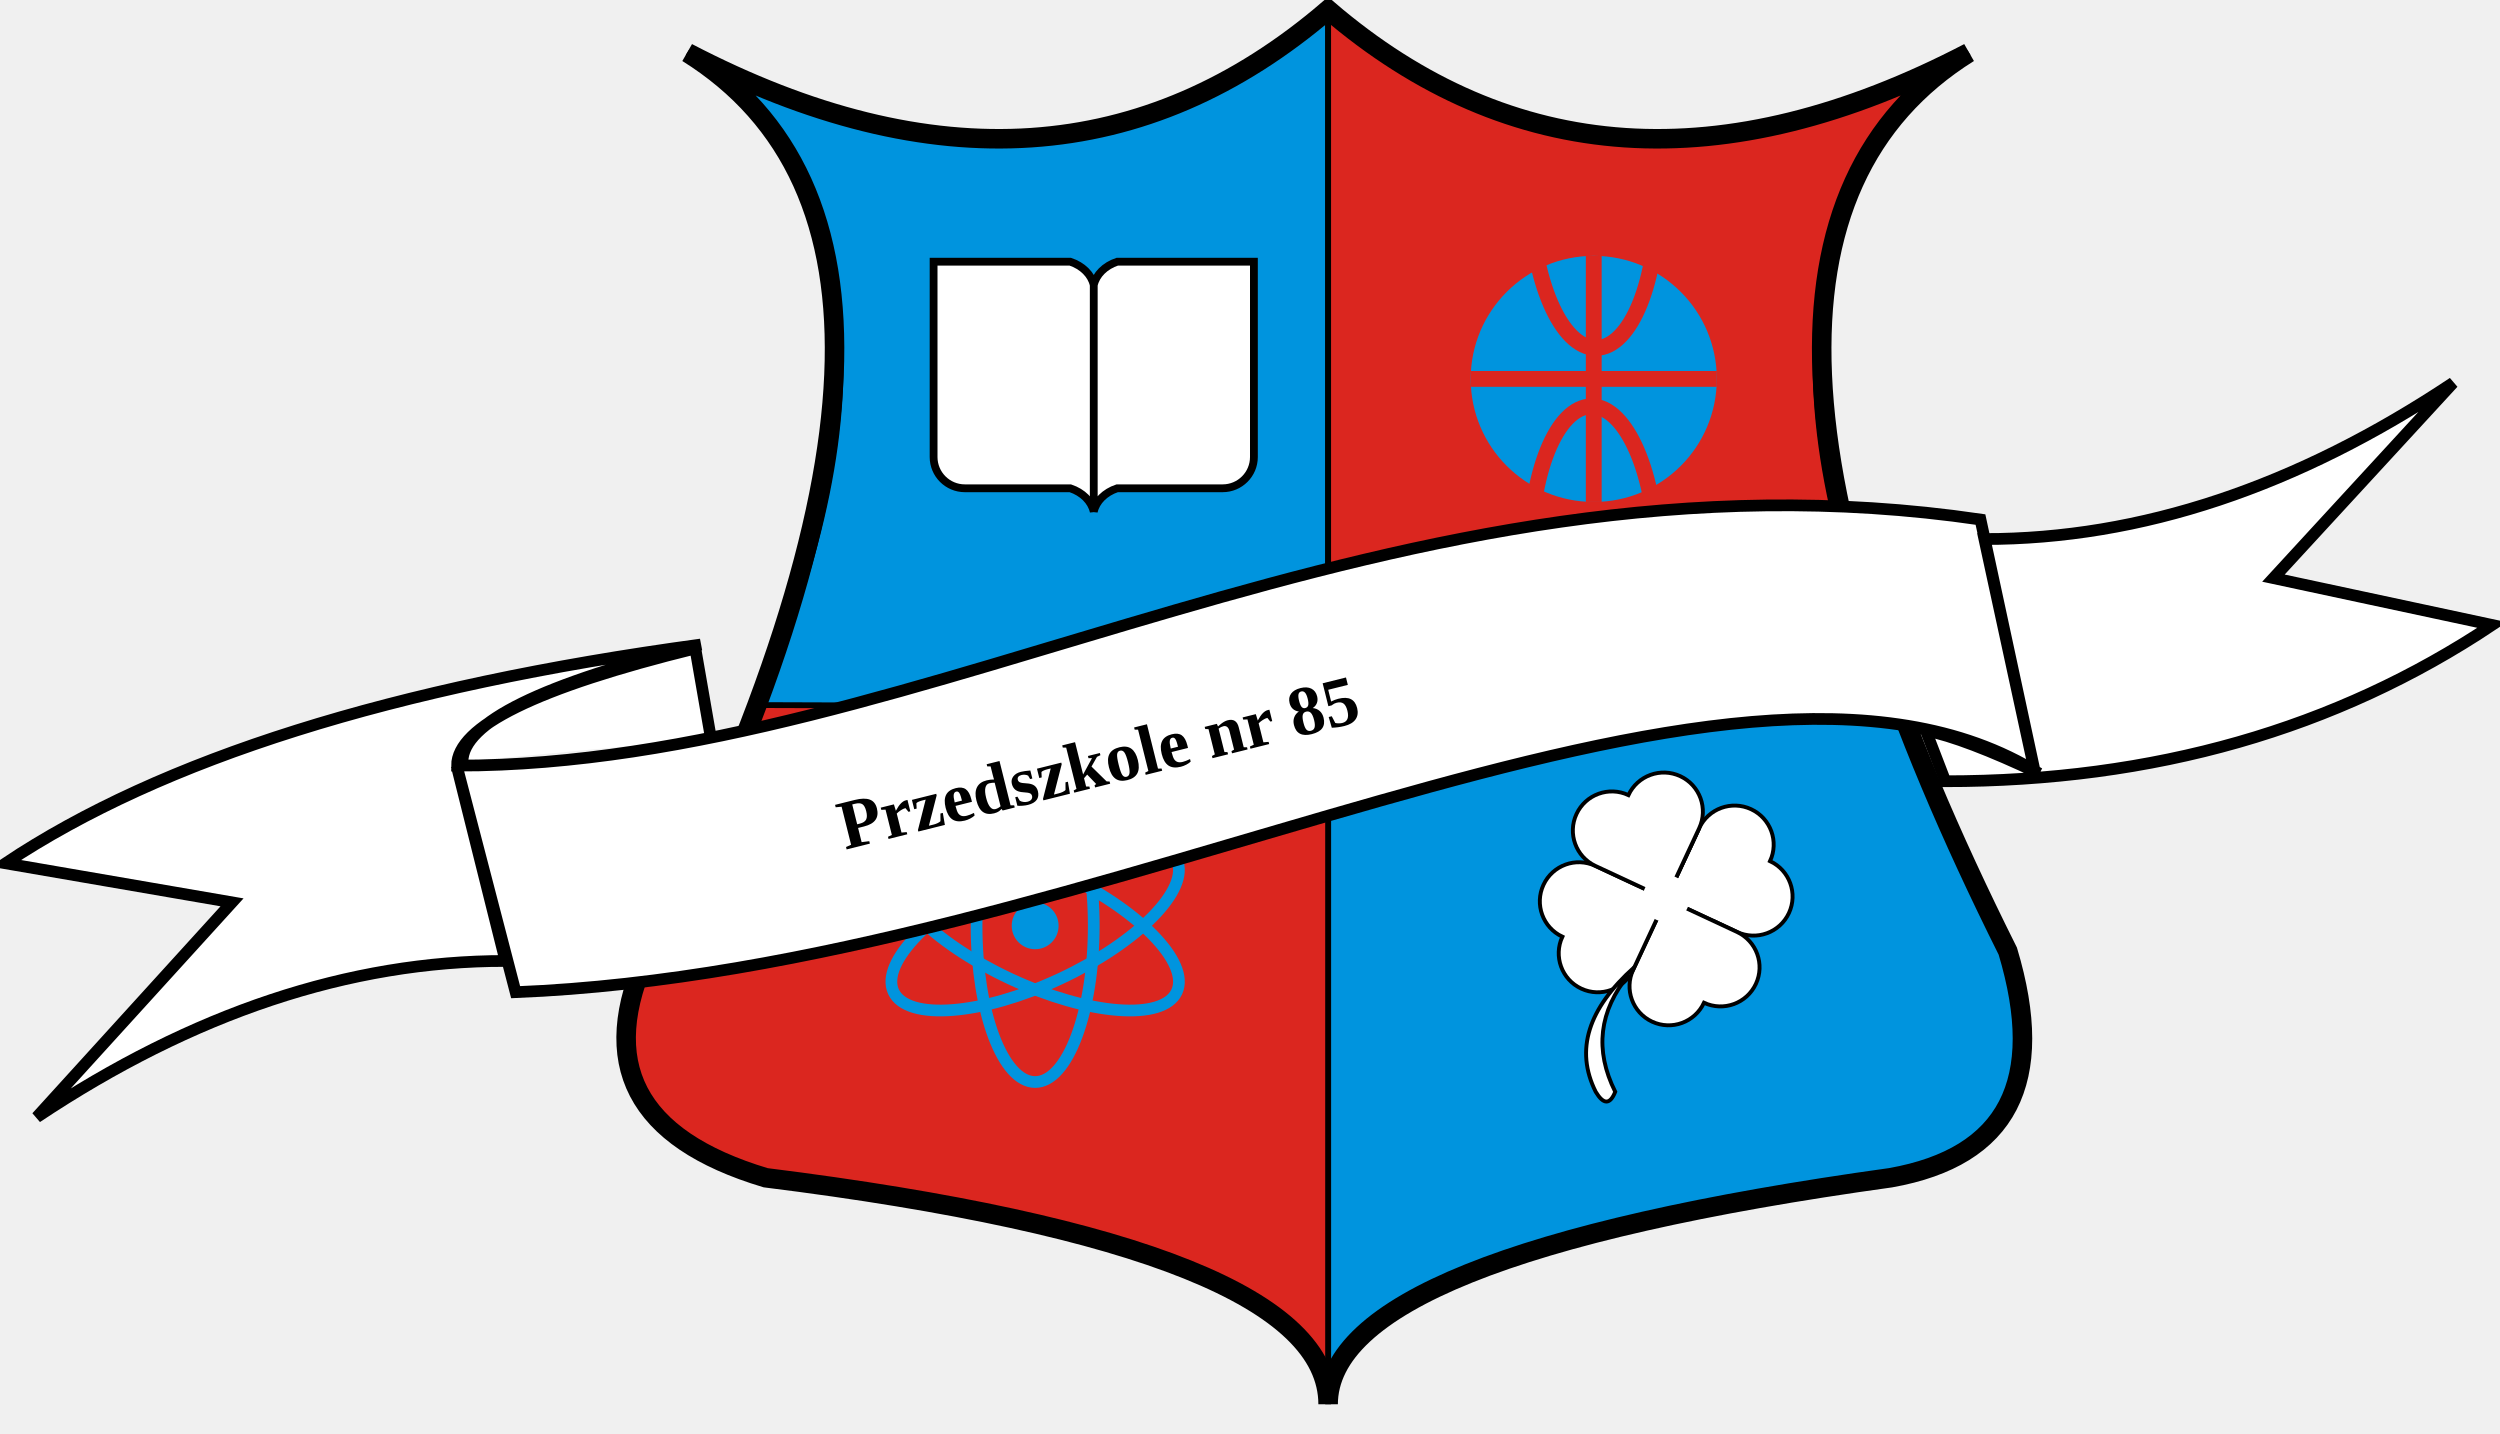
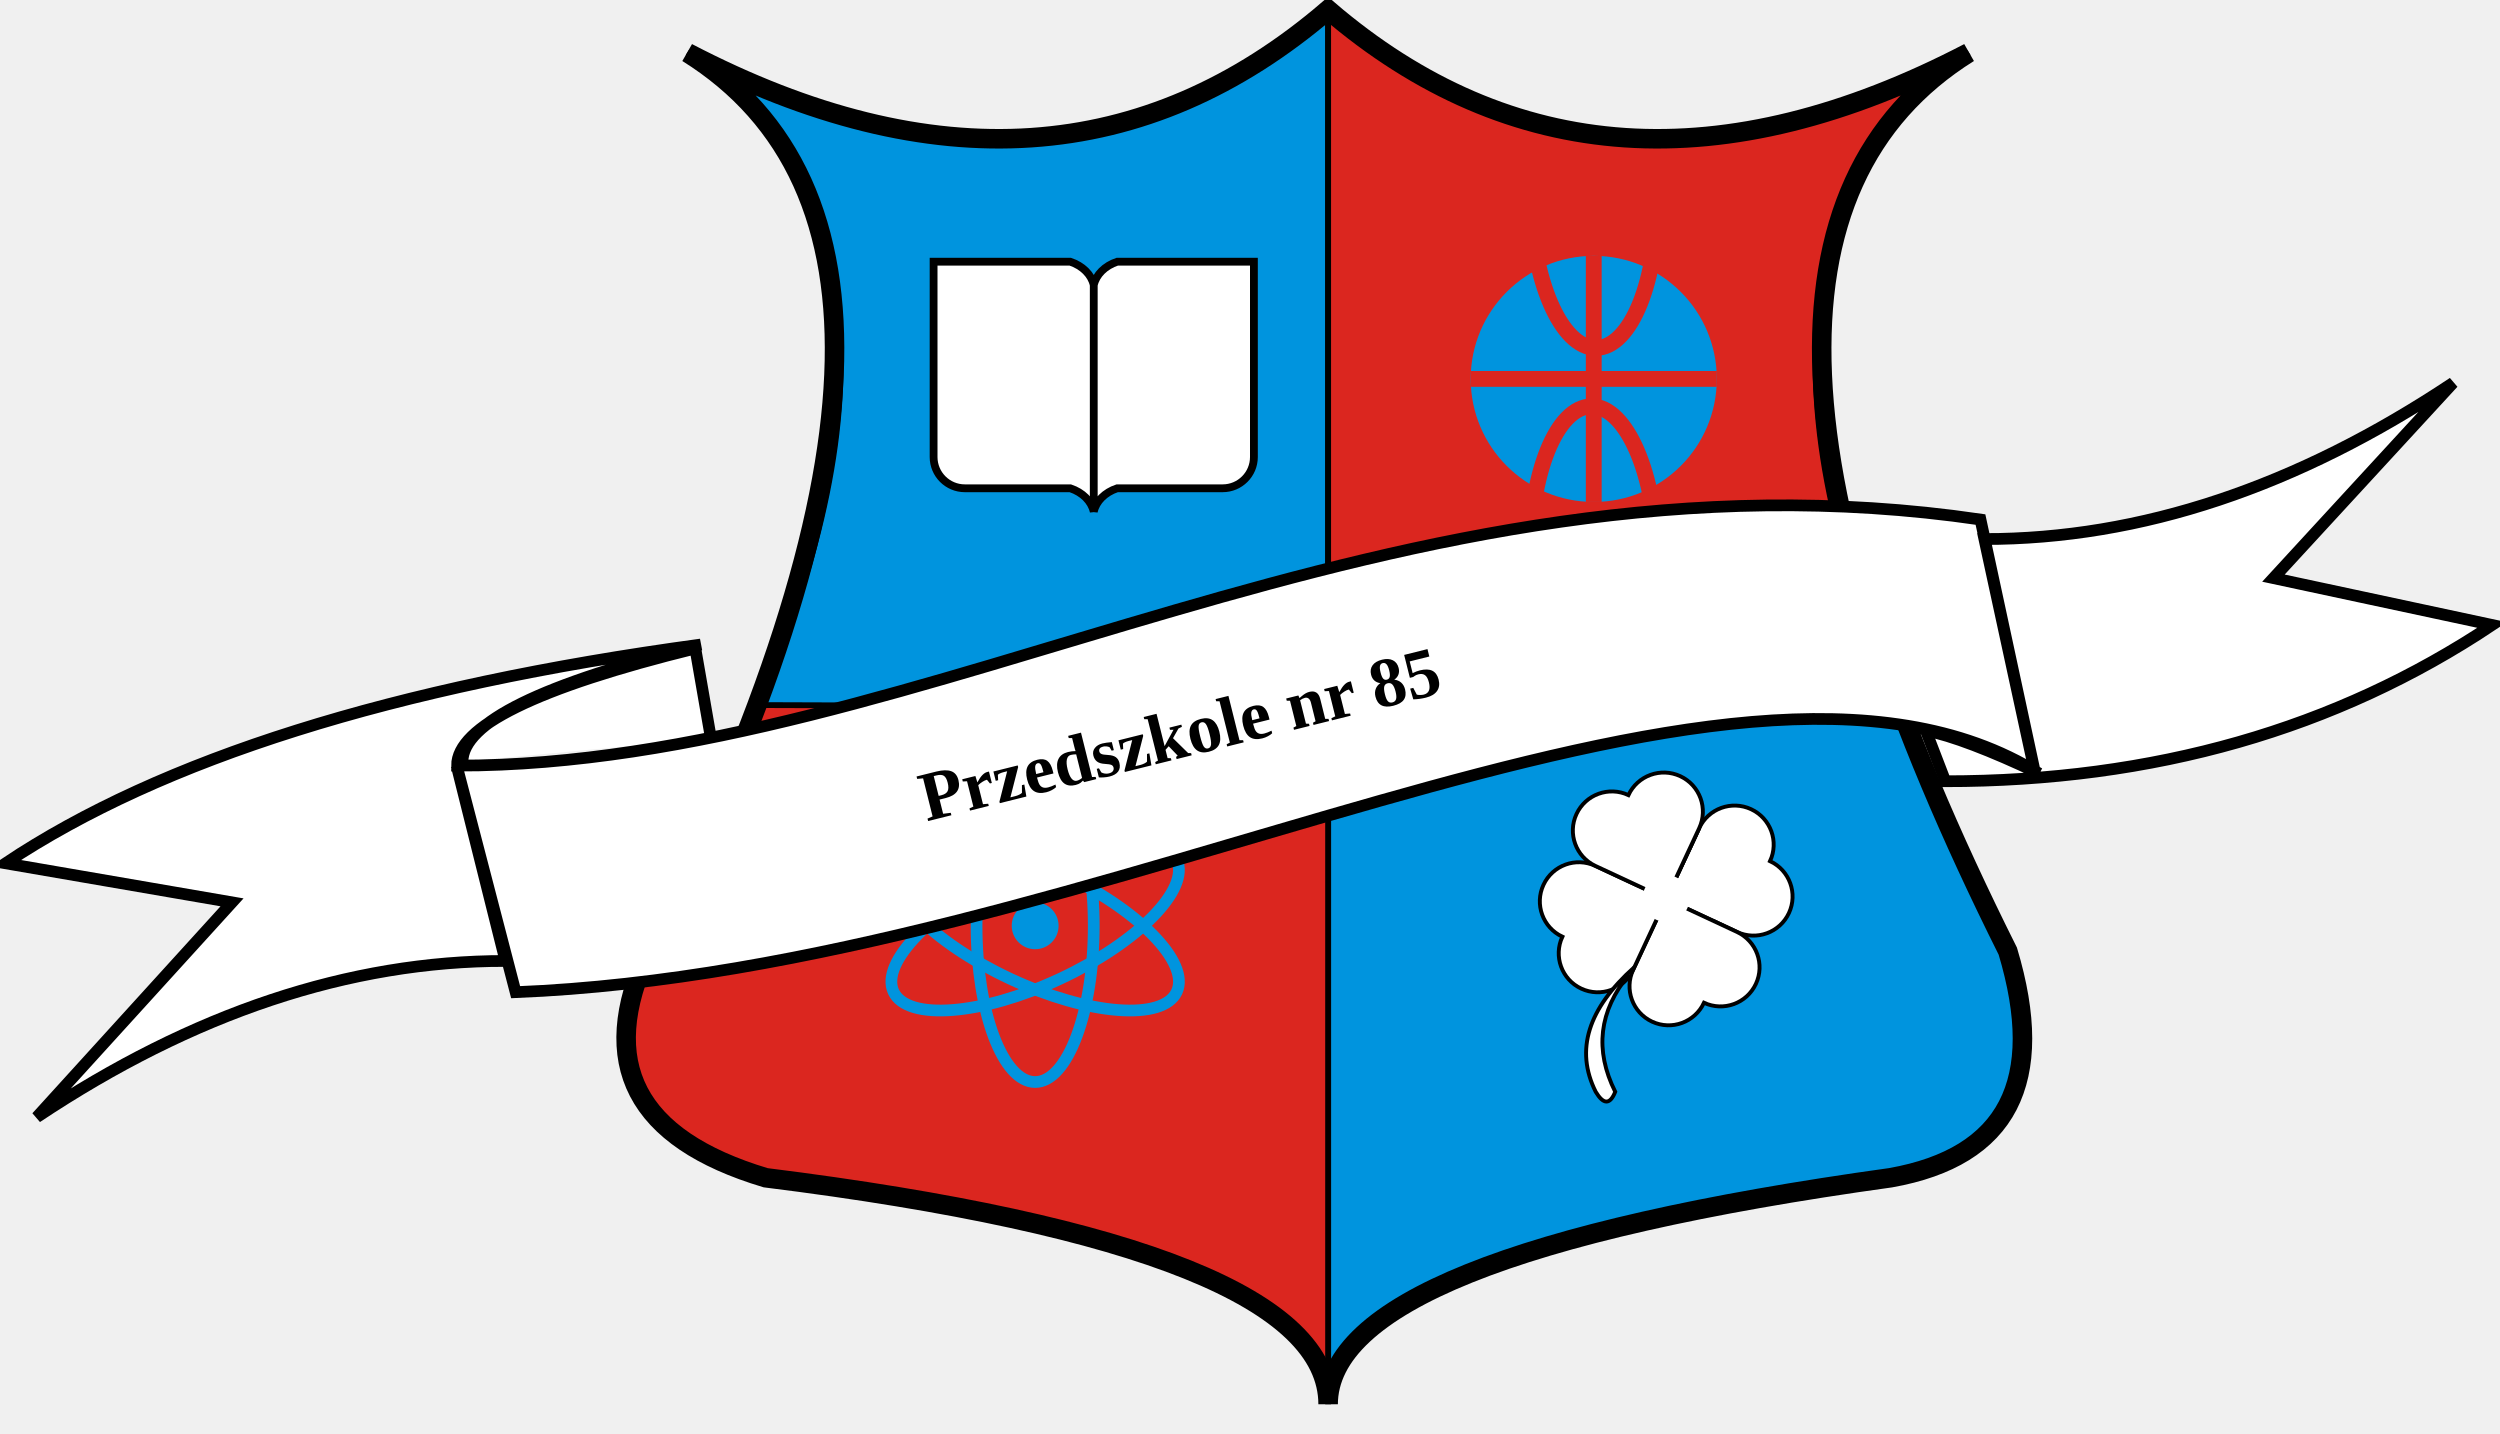
<svg xmlns="http://www.w3.org/2000/svg" version="1.0" width="640pt" height="367pt" viewBox="0 0 640 367" preserveAspectRatio="xMidYMid meet">
  <g transform="translate(0,367) scale(0.1,-0.1)" fill="#000000" stroke="none">
    <path d="M3400 3645      q -700 -600 -1640 -110     q 680 -500 180 -1675     l 1460 0     l 0 1785 z" style="fill:#0094DE;stroke:black;stroke-width:15;opacity:1" />
    <path d="M3400 3645      q 700 -600 1640 -110     q -680 -500 -180 -1675     l -1460 0     l 0 1785 z" style="fill:#DB261F;stroke:black;stroke-width:15;opacity:1" />
    <path d="M3400 1860      l 1460 0      q 120 -310 280 -625     q 150 -500 -300 -580     q -1440 -200 -1440 -580     l 0 1785     z" style="fill:#0094DE;stroke:black;stroke-width:15;opacity:1" />
    <path d="M3400 1860      l 0 -1780      q -0 380 -1440 580     q -500 150 -300 580     q 160 315 280 625     z" style="fill:#DB261F;stroke:black;stroke-width:15;opacity:1" />
    <path d="M3400 3645     q 700 -600 1640 -110     q -800 -500 100 -2300     q 150 -500 -300 -580     q -1440 -200 -1440 -580     q 0 400 -1440 580     q -500 150 -300 580     q 900 1800 100 2300     q 940 -490 1640 110 z     " style="fill:none;stroke:black;stroke-width:50;opacity:1" />
    <g transform="translate(300,900) scale(0.9,0.9)">
      <circle r="350" cx="4200" cy="2000" fill="#0094DE" />
      <g style="fill:#DB261F;stroke:#DB261F;stroke-width:45">
        <path d="M4200 2350 v-700" />
        <path d="M3850 2000 h 700" />
        <path d="M4020 2520 a 100 240 1 0 1 360 0" style="fill:none;" />
        <path d="M4020 1490 a 100 240 1 0 0 360 0" style="fill:none;" />
      </g>
    </g>
    <g transform="translate(100,0)" style="fill:none;stroke:#0094DE;stroke-width:30">
      <ellipse rx="150" ry="400" cx="2550" cy="1300" />
      <ellipse rx="150" ry="400" cx="2550" cy="1300" transform="rotate(65, 2550, 1300)" />
      <ellipse rx="150" ry="400" cx="2550" cy="1300" transform="rotate(-65, 2550, 1300)" />
      <circle r="60" cx="2550" cy="1300" fill="#0094DE" stroke="none" />
    </g>
    <path d="M2390 3000 h350      a 100 80 0 0 0 60 -60     a 100 80 0 0 0 60 60     h350 v-500     a 80 80 0 0 0 -80 -80     h-270     a 100 80 0 0 1 -60 -60     v 580     v -580     a 100 80 0 0 1 -60 60     h-270     a 80 80 0 0 0 -80 80     z" style="fill:white;stroke:black;stroke-width:20" />
    <g transform="translate(80.00,-00.00)" stroke="black" stroke-width="10" fill="white">
      <path transform="rotate(-25, 4270 1550)" d="M4270 1550 v-200 h200          a100,100 90 0,1 0,200         a100,100 90 0,1 -200,0         z" />
      <path transform="rotate(-115, 4270 1550)" d="M 4470 1550 h200          a100,100 90 0,1 0,200         a100,100 90 0,1 -200,0         z" />
      <path transform="rotate(-205, 4270 1550)" d="M 4270 1550 v200 h200          a100,100 90 0,1 0,200         a100,100 90 0,1 -200,0         z" />
      <path transform="rotate(-295, 4270 1550)" d="M 4070 1550 h200          a100,100 90 0,1 0,200         a100,100 90 0,1 -200,0         z" />
      <circle r="60" cx="4185" cy="1370" fill="white" stroke="none" />
      <path d="M4105 1195          q -180 -160 -100 -320         q 30 -50 50 0         q -80 160 35 300" />
    </g>
    <path d="M1820 1780 l -40 230     q-610 -150 -610 -300     c 1200 0, 2400 850, 3900 630     l 140 -650     l -130 600     q 600 0 1200 400     l -460 -500     l 560 -120     q -600 -400 -1400 -400     l -50 130     q 100 -20 290 -110     c -800 500, -2400 -500, -3900 -560     l -151 580     l 125 -500     q -600 0 -1200 -400     l 500 550     l -580 100     q 600 400 1780 560     q-610 -150 -610 -300" fill="white" stroke="black" stroke-width="30" fill-opacity="1.0" />
-     <text x="3000" y="-1720" textLength="10em" font-family="Times New Roman, Arial, Helvetica, Verdana" font-weight="bold" transform="rotate(14, 3500, -1800) scale(1,-1)" font-size="15em">Przedszkole nr 85</text>
+     <text x="3220" y="-1740" textLength="8em" font-family="Times New Roman, Arial, Helvetica, Verdana" font-weight="bold" transform="rotate(14, 3500, -1800) scale(1,-1)" font-size="15em">Przedszkole nr 85</text>
  </g>
</svg>
